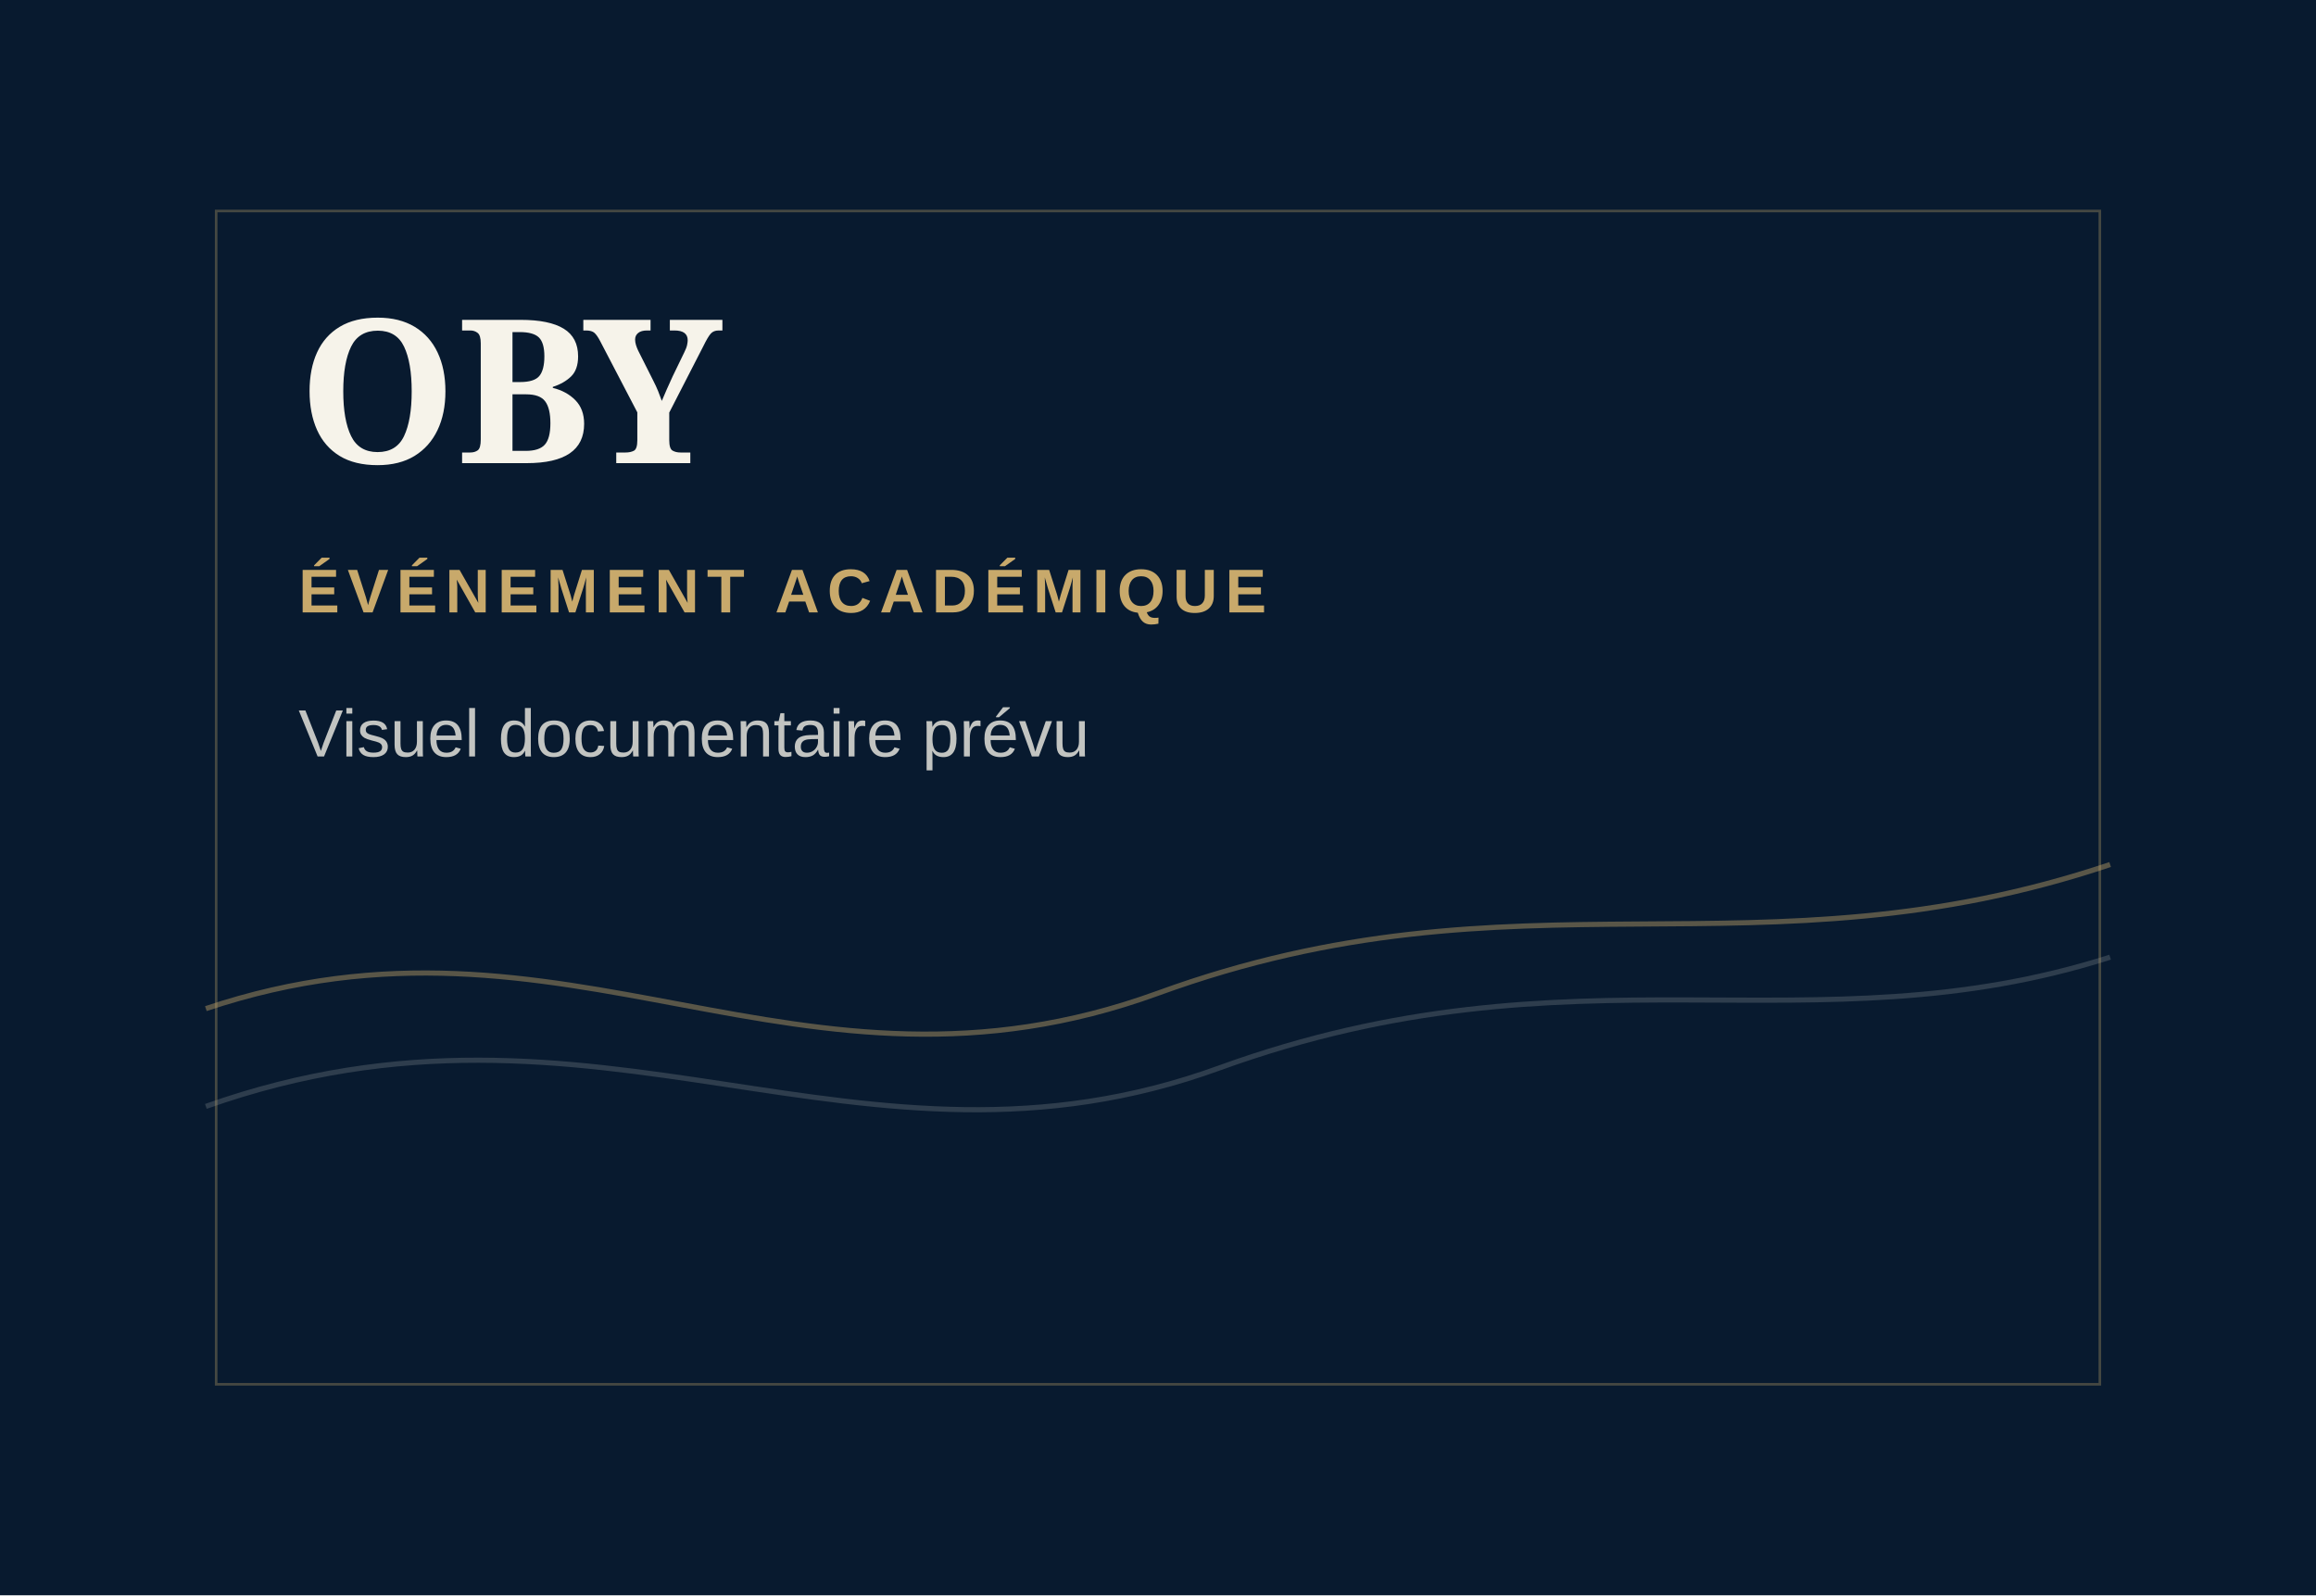
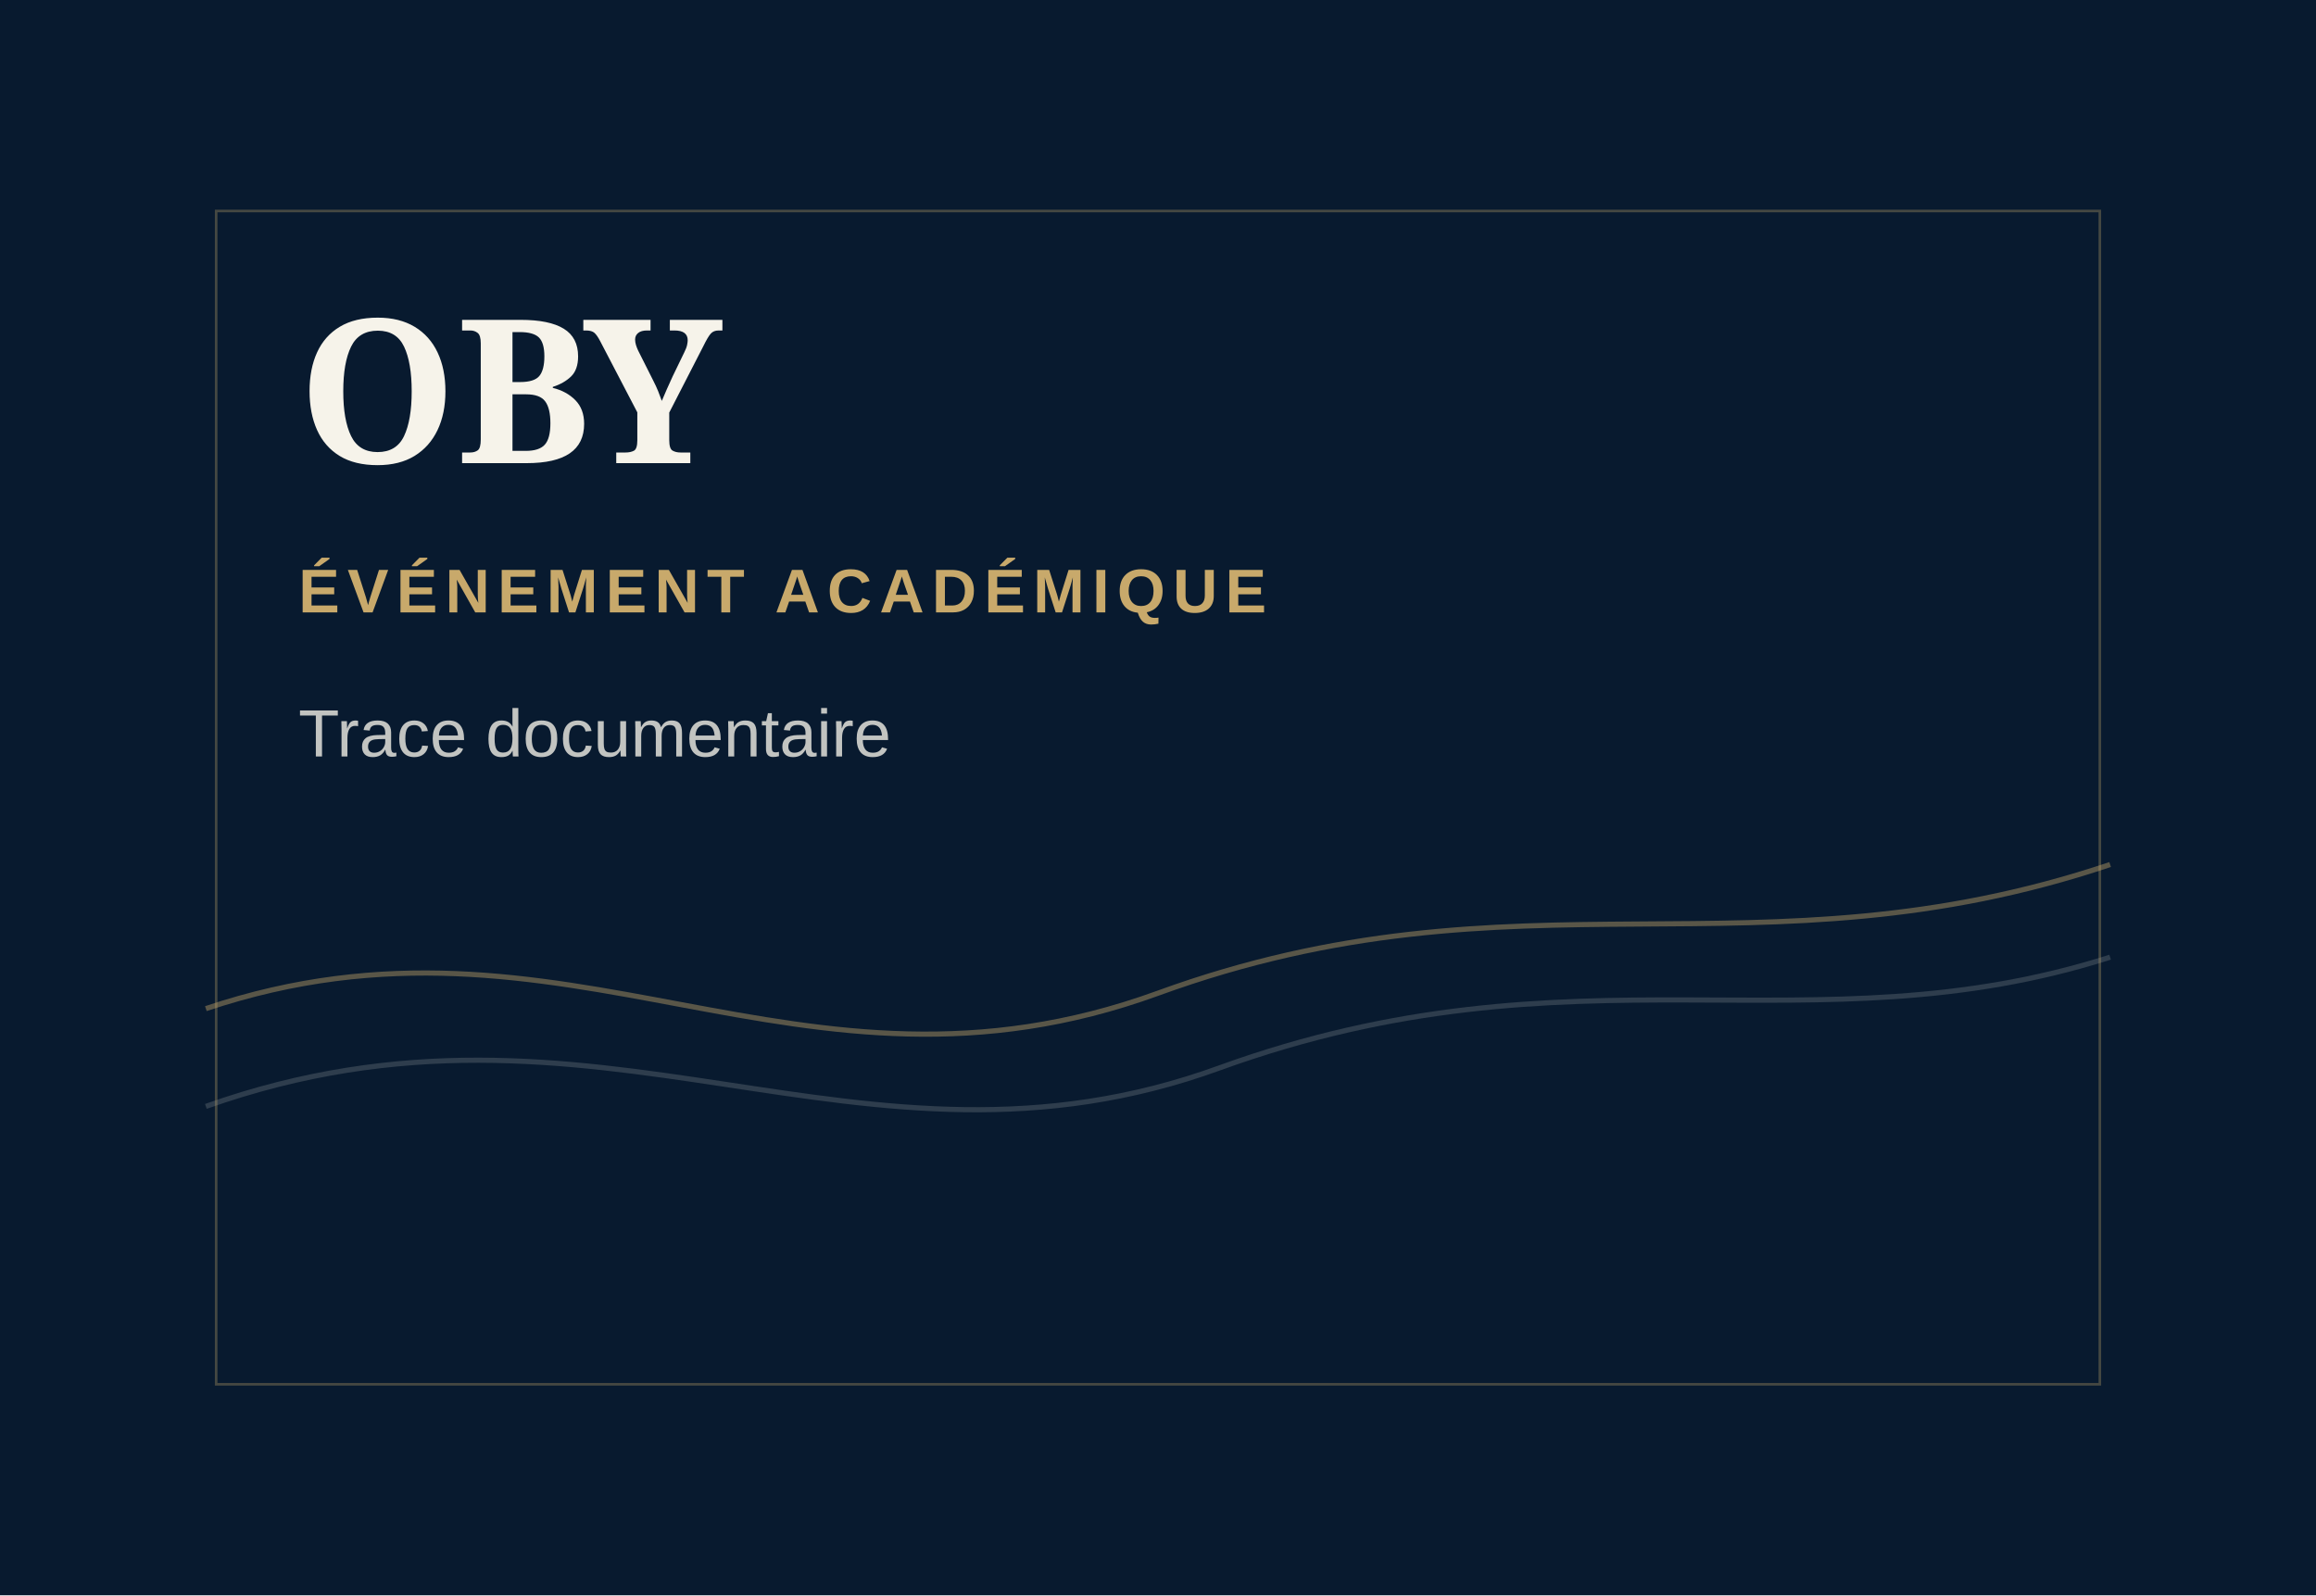
<svg xmlns="http://www.w3.org/2000/svg" width="900" height="620" viewBox="0 0 900 620" role="img" aria-label="Visuel documentaire événement OBY">
  <rect width="900" height="620" fill="#081A2F" />
  <path d="M80 392 C220 345 310 437 450 386 C590 335 683 382 820 336" fill="none" stroke="#C8A96B" stroke-opacity=".42" stroke-width="2" />
  <path d="M80 430 C232 376 334 466 474 415 C612 365 704 409 820 372" fill="none" stroke="#F6F3EA" stroke-opacity=".16" stroke-width="2" />
  <rect x="84" y="82" width="732" height="456" fill="none" stroke="#C8A96B" stroke-opacity=".32" />
  <text x="116" y="180" fill="#F6F3EA" font-family="Georgia, serif" font-size="78" font-weight="700">OBY</text>
  <text x="116" y="238" fill="#C8A96B" font-family="Arial, sans-serif" font-size="24" font-weight="700" letter-spacing="3">ÉVÉNEMENT ACADÉMIQUE</text>
-   <text x="116" y="294" fill="#F6F3EA" fill-opacity=".78" font-family="Arial, sans-serif" font-size="26">Visuel documentaire prévu</text>
+   <text x="116" y="294" fill="#F6F3EA" fill-opacity=".78" font-family="Arial, sans-serif" font-size="26">Trace documentaire</text>
</svg>
